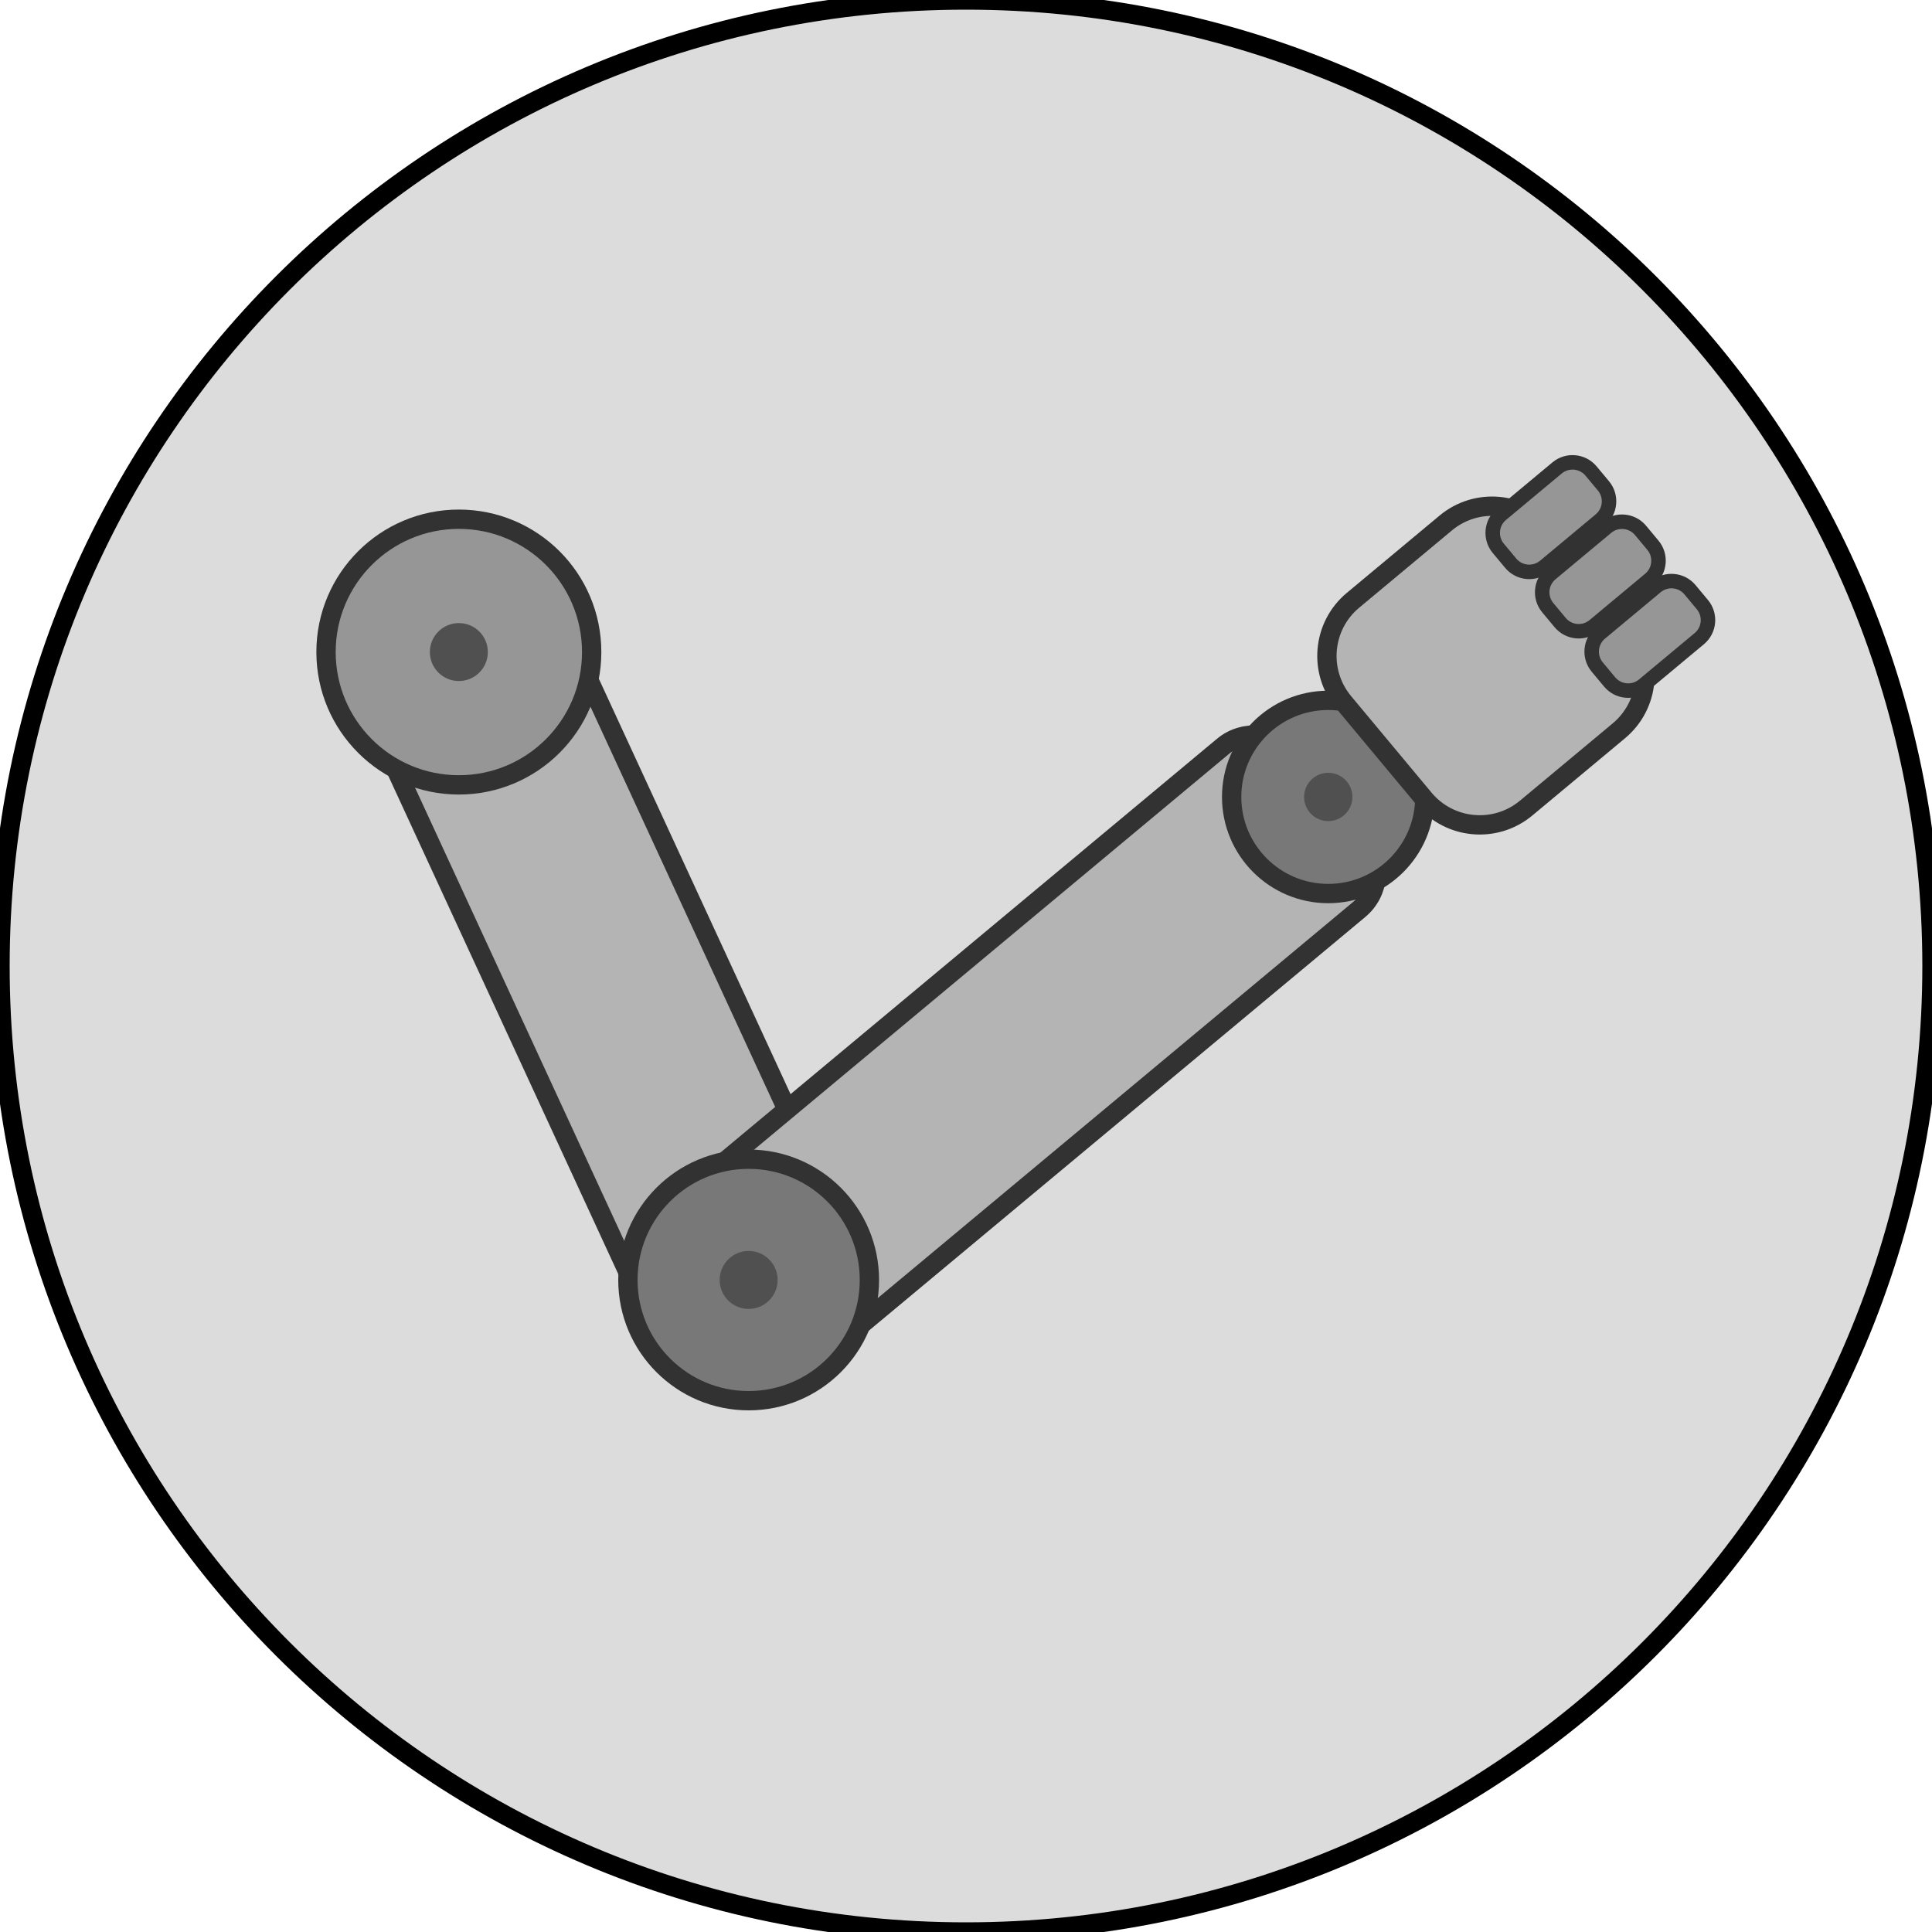
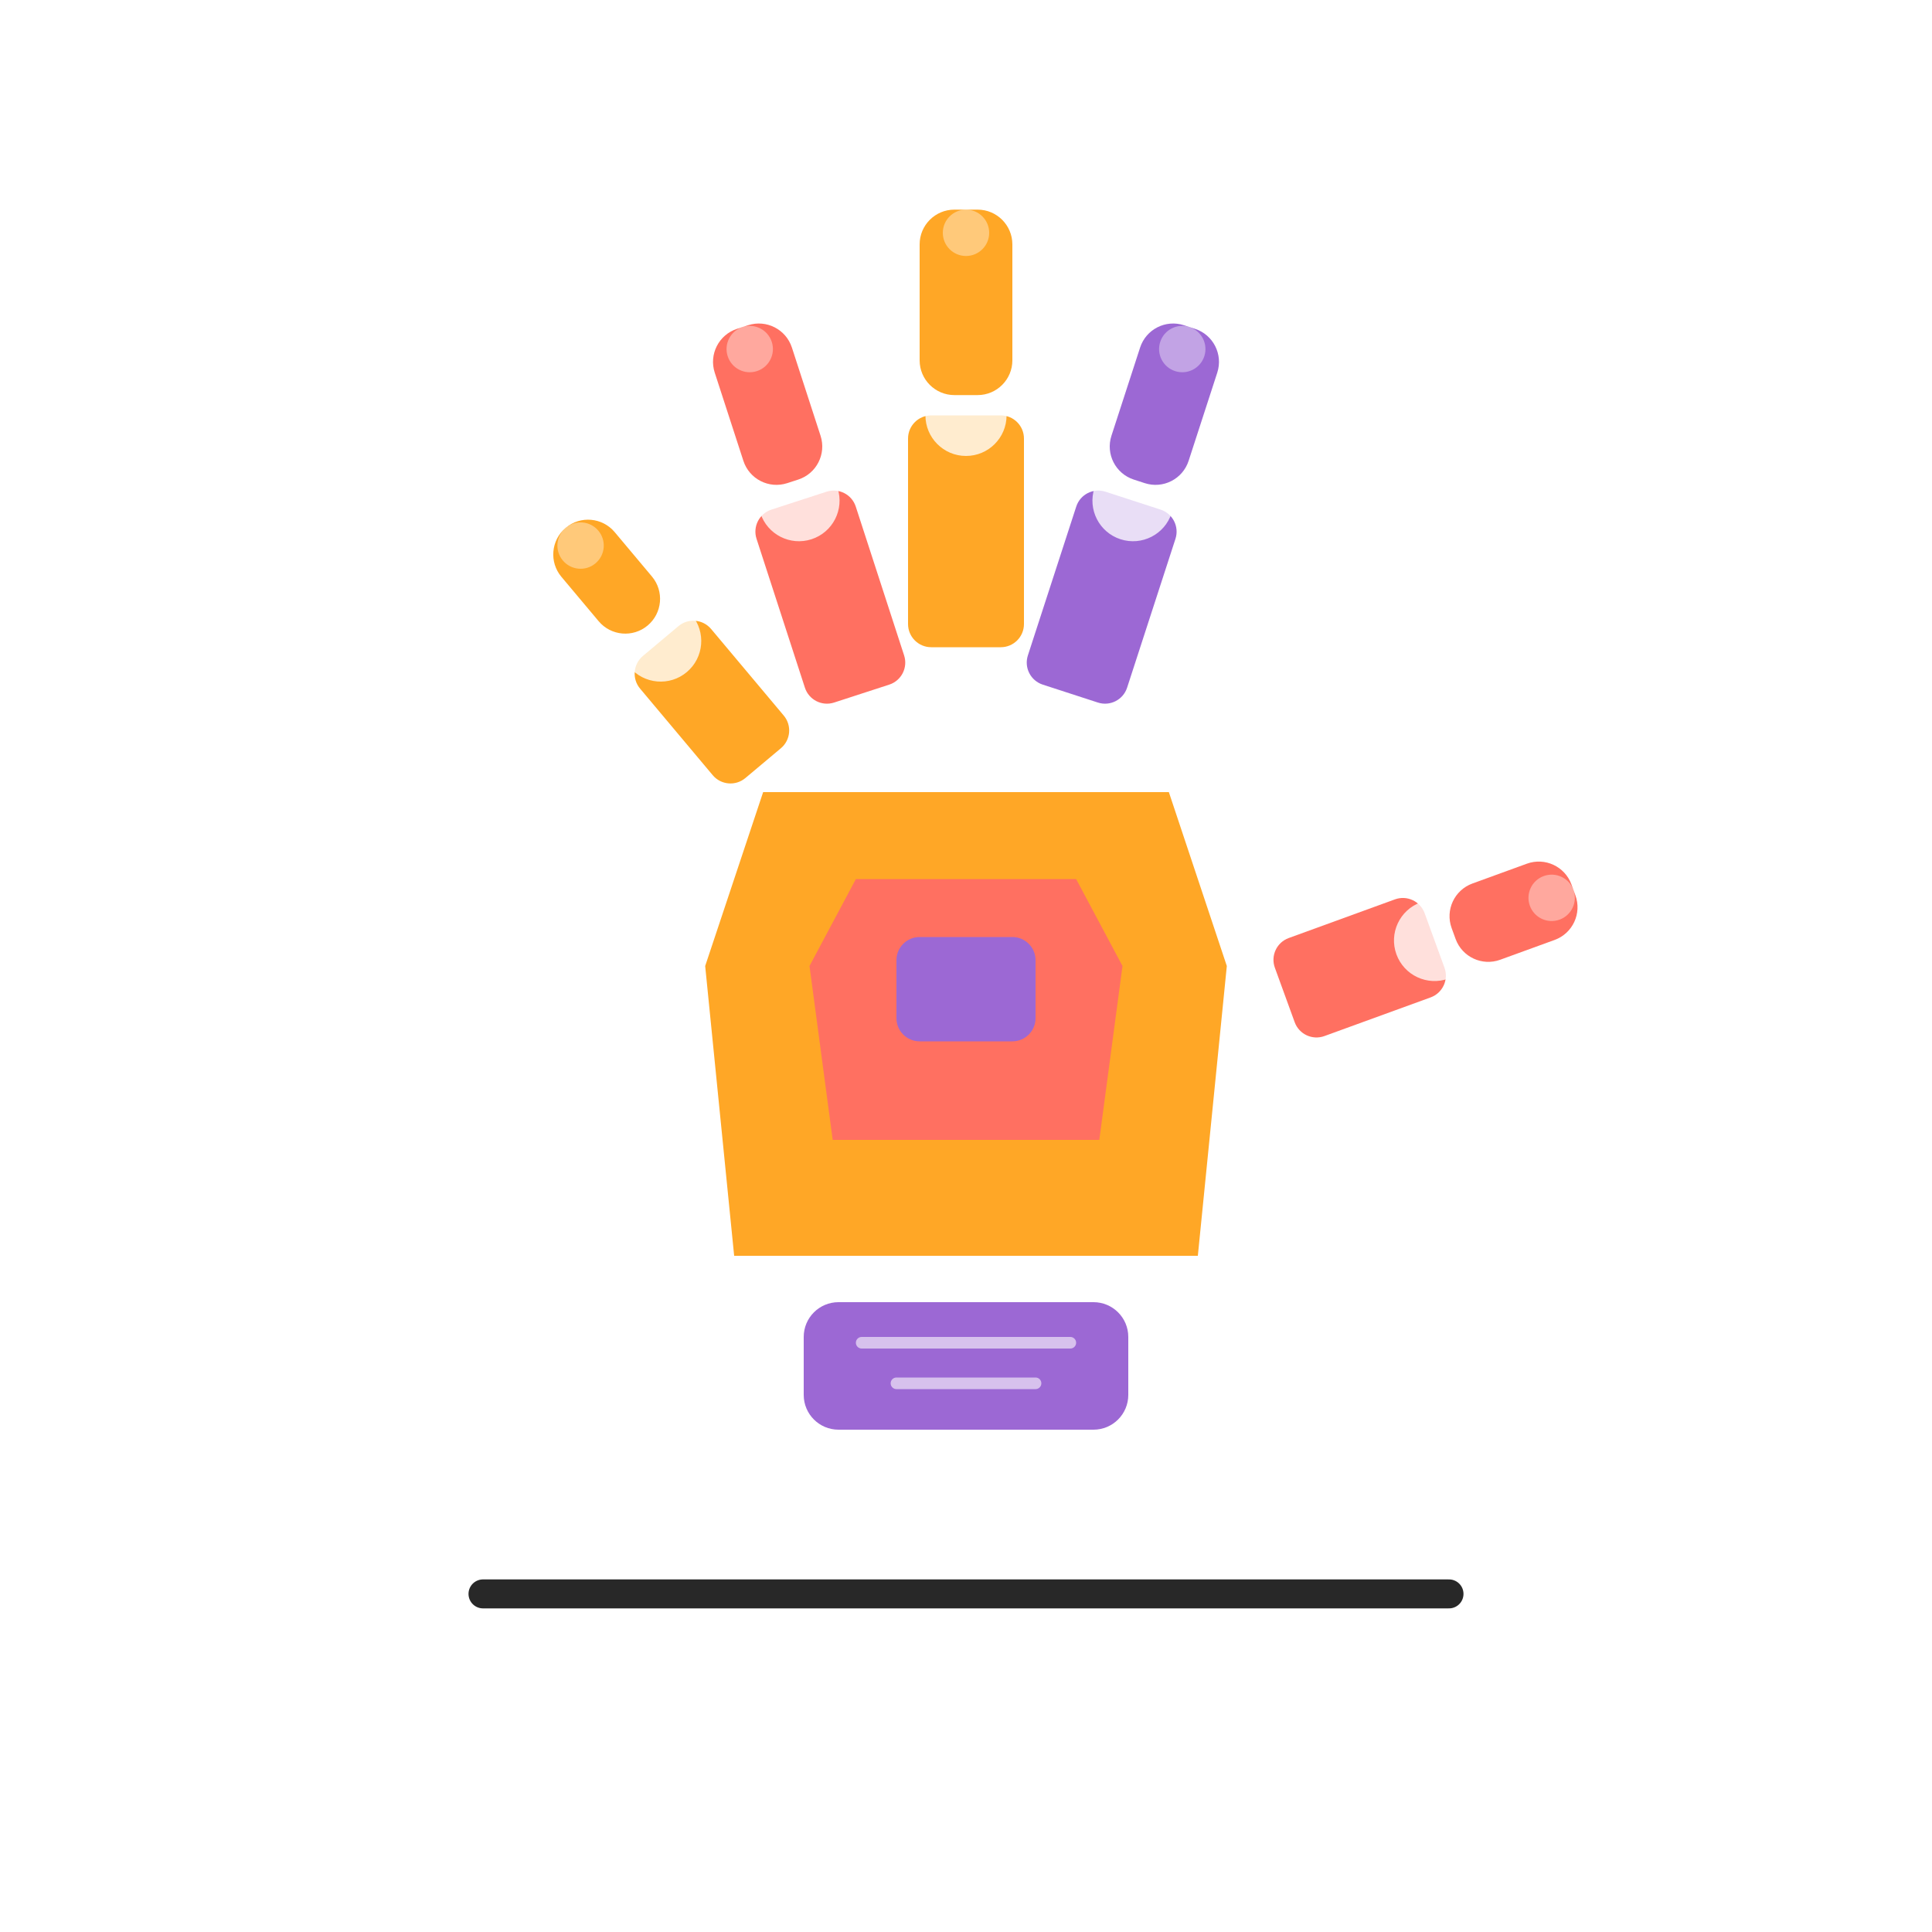
- <svg xmlns="http://www.w3.org/2000/svg" version="1.1" width="400" height="400" viewBox="0 0 400 400">
-   <defs />
-   <g>
-     <path fill="rgb(220,220,220)" stroke="rgb(0,0,0)" paint-order="fill stroke markers" d=" M 0 200 C 0 89.543 89.543 0 200 0 C 310.457 0 400 89.543 400 200 C 400 310.457 310.457 400 200 400 C 89.543 400 0 310.457 0 200" fill-opacity="1" stroke-opacity="1" stroke-linecap="round" stroke-miterlimit="10" stroke-width="4" stroke-dasharray="" />
-     <g>
-       <path fill="none" stroke="none" />
-       <path fill="rgb(180,180,180)" stroke="rgb(50,50,50)" paint-order="fill stroke markers" d=" M 119.166 134.86 L 170.785 246.701 L 170.785 246.701 A 10 10 0 0 1 165.896 259.971 L 144.104 270.029 L 144.104 270.029 A 10 10 0 0 1 130.834 265.14 L 79.215 153.299 L 79.215 153.299 A 10 10 0 0 1 84.104 140.029 L 105.896 129.971 L 105.896 129.971 A 10 10 0 0 1 119.166 134.86 Z" fill-opacity="1" stroke-opacity="1" stroke-linecap="round" stroke-miterlimit="10" stroke-width="4" stroke-dasharray="" />
-     </g>
-     <g>
-       <path fill="none" stroke="none" />
-       <path fill="rgb(180,180,180)" stroke="rgb(50,50,50)" paint-order="fill stroke markers" d=" M 148.598 241.697 L 253.234 154.501 L 253.234 154.501 A 10 10 0 0 1 267.318 155.781 L 282.682 174.219 L 282.682 174.219 A 10 10 0 0 1 281.402 188.303 L 176.766 275.499 L 176.766 275.499 A 10 10 0 0 1 162.682 274.219 L 147.318 255.781 L 147.318 255.781 A 10 10 0 0 1 148.598 241.697 Z" fill-opacity="1" stroke-opacity="1" stroke-linecap="round" stroke-miterlimit="10" stroke-width="4" stroke-dasharray="" />
-     </g>
-     <path fill="rgb(150,150,150)" stroke="rgb(50,50,50)" paint-order="fill stroke markers" d=" M 67.5 135 C 67.5 119.812 79.812 107.5 95 107.5 C 110.188 107.5 122.5 119.812 122.5 135 C 122.5 150.188 110.188 162.5 95 162.5 C 79.812 162.5 67.5 150.188 67.5 135" fill-opacity="1" stroke-opacity="1" stroke-linecap="round" stroke-miterlimit="10" stroke-width="4" stroke-dasharray="" />
-     <path fill="rgb(120,120,120)" stroke="rgb(50,50,50)" paint-order="fill stroke markers" d=" M 130 265 C 130 251.193 141.193 240 155 240 C 168.807 240 180 251.193 180 265 C 180 278.807 168.807 290 155 290 C 141.193 290 130 278.807 130 265" fill-opacity="1" stroke-opacity="1" stroke-linecap="round" stroke-miterlimit="10" stroke-width="4" stroke-dasharray="" />
-     <path fill="rgb(120,120,120)" stroke="rgb(50,50,50)" paint-order="fill stroke markers" d=" M 255 165 C 255 153.954 263.954 145 275 145 C 286.046 145 295 153.954 295 165 C 295 176.046 286.046 185 275 185 C 263.954 185 255 176.046 255 165" fill-opacity="1" stroke-opacity="1" stroke-linecap="round" stroke-miterlimit="10" stroke-width="4" stroke-dasharray="" />
-     <g>
-       <path fill="none" stroke="none" />
-       <path fill="rgb(180,180,180)" stroke="rgb(50,50,50)" paint-order="fill stroke markers" d=" M 280.121 124.284 L 299.327 108.28 L 299.327 108.28 A 15 15 0 0 1 320.453 110.2 L 337.098 130.174 L 337.098 130.174 A 15 15 0 0 1 335.177 151.3 L 315.972 167.305 L 315.972 167.305 A 15 15 0 0 1 294.846 165.384 L 278.201 145.41 L 278.201 145.41 A 15 15 0 0 1 280.121 124.284 Z" fill-opacity="1" stroke-opacity="1" stroke-linecap="round" stroke-miterlimit="10" stroke-width="4" stroke-dasharray="" />
-       <path fill="none" stroke="none" />
-       <path fill="rgb(150,150,150)" stroke="rgb(50,50,50)" paint-order="fill stroke markers" d=" M 310.85 106.487 L 322.374 96.884 L 322.374 96.884 A 5 5 0 0 1 329.416 97.525 L 331.976 100.597 L 331.976 100.597 A 5 5 0 0 1 331.336 107.639 L 319.813 117.242 L 319.813 117.242 A 5 5 0 0 1 312.771 116.602 L 310.21 113.529 L 310.21 113.529 A 5 5 0 0 1 310.85 106.487 Z" fill-opacity="1" stroke-opacity="1" stroke-linecap="round" stroke-miterlimit="10" stroke-width="3" stroke-dasharray="" />
-       <path fill="none" stroke="none" />
-       <path fill="rgb(150,150,150)" stroke="rgb(50,50,50)" paint-order="fill stroke markers" d=" M 321.093 118.779 L 332.617 109.176 L 332.617 109.176 A 5 5 0 0 1 339.659 109.816 L 342.219 112.889 L 342.219 112.889 A 5 5 0 0 1 341.579 119.931 L 330.056 129.534 L 330.056 129.534 A 5 5 0 0 1 323.014 128.894 L 320.453 125.821 L 320.453 125.821 A 5 5 0 0 1 321.093 118.779 Z" fill-opacity="1" stroke-opacity="1" stroke-linecap="round" stroke-miterlimit="10" stroke-width="3" stroke-dasharray="" />
-       <path fill="none" stroke="none" />
-       <path fill="rgb(150,150,150)" stroke="rgb(50,50,50)" paint-order="fill stroke markers" d=" M 331.336 131.07 L 342.86 121.467 L 342.86 121.467 A 5 5 0 0 1 349.902 122.108 L 352.462 125.181 L 352.462 125.181 A 5 5 0 0 1 351.822 132.223 L 340.299 141.825 L 340.299 141.825 A 5 5 0 0 1 333.257 141.185 L 330.696 138.112 L 330.696 138.112 A 5 5 0 0 1 331.336 131.07 Z" fill-opacity="1" stroke-opacity="1" stroke-linecap="round" stroke-miterlimit="10" stroke-width="3" stroke-dasharray="" />
-     </g>
-     <path fill="rgb(80,80,80)" stroke="none" paint-order="stroke fill markers" d=" M 89 135 C 89 131.686 91.686 129 95 129 C 98.314 129 101 131.686 101 135 C 101 138.314 98.314 141 95 141 C 91.686 141 89 138.314 89 135" fill-opacity="1" />
-     <path fill="rgb(80,80,80)" stroke="none" paint-order="stroke fill markers" d=" M 149 265 C 149 261.686 151.686 259 155 259 C 158.314 259 161 261.686 161 265 C 161 268.314 158.314 271 155 271 C 151.686 271 149 268.314 149 265" fill-opacity="1" />
-     <path fill="rgb(80,80,80)" stroke="none" paint-order="stroke fill markers" d=" M 270 165 C 270 162.239 272.239 160 275 160 C 277.761 160 280 162.239 280 165 C 280 167.761 277.761 170 275 170 C 272.239 170 270 167.761 270 165" fill-opacity="1" />
+ <svg xmlns="http://www.w3.org/2000/svg" viewBox="0 0 400 400" width="400" height="400">
+   <defs>
+     <style>
+       .amber { fill: #FFA726; }
+       .coral { fill: #FF7061; }
+       .violet { fill: #9C68D4; }
+       .joint { fill: rgba(255, 255, 255, 0.78); }
+       .glow { fill: rgba(255, 255, 255, 0.39); }
+       .wrist-line { stroke: rgba(255, 255, 255, 0.59); stroke-width: 2.4; stroke-linecap: round; }
+       .signature { stroke: #282828; stroke-width: 6; stroke-linecap: round; }
+     </style>
+   </defs>
+   <polygon class="amber" points="158,164 242,164 254,200 248,260 152,260 146,200" />
+   <polygon class="coral" points="177.2,182 222.8,182 232.4,200 227.6,236 172.4,236 167.6,200" />
+   <rect class="violet" x="185.6" y="194" width="28.8" height="21.6" rx="4.8" />
+   <g transform="translate(200, 134) rotate(-90)">
+     <rect class="amber" x="0" y="-12" width="48" height="24" rx="4.8" />
+     <ellipse class="joint" cx="48" cy="0" rx="8.4" ry="8.4" />
+     <rect class="amber" x="52.2" y="-9.6" width="38.4" height="19.2" rx="7.2" />
+     <ellipse class="glow" cx="85.8" cy="0" rx="4.8" ry="4.8" />
  </g>
+   <g transform="translate(178.4, 143.6) rotate(-108)">
+     <rect class="coral" x="0" y="-10.8" width="42" height="21.6" rx="4.8" />
+     <ellipse class="joint" cx="42" cy="0" rx="8.4" ry="8.4" />
+     <rect class="coral" x="46.2" y="-8.4" width="33.6" height="16.8" rx="7.2" />
+     <ellipse class="glow" cx="75" cy="0" rx="4.8" ry="4.8" />
+   </g>
+   <g transform="translate(221.6, 143.6) rotate(-72)">
+     <rect class="violet" x="0" y="-10.8" width="42" height="21.6" rx="4.8" />
+     <ellipse class="joint" cx="42" cy="0" rx="8.4" ry="8.4" />
+     <rect class="violet" x="46.2" y="-8.4" width="33.6" height="16.8" rx="7.2" />
+     <ellipse class="glow" cx="75" cy="0" rx="4.8" ry="4.8" />
+   </g>
+   <g transform="translate(158, 158) rotate(-130)">
+     <rect class="amber" x="0" y="-9.6" width="33" height="19.2" rx="4.8" />
+     <ellipse class="joint" cx="33" cy="0" rx="8.4" ry="8.4" />
+     <rect class="amber" x="37.2" y="-7.2" width="26.4" height="14.4" rx="7.2" />
+     <ellipse class="glow" cx="58.8" cy="0" rx="4.8" ry="4.8" />
+   </g>
+   <g transform="translate(266, 206) rotate(-20)">
+     <rect class="coral" x="0" y="-10.8" width="33" height="21.6" rx="4.8" />
+     <ellipse class="joint" cx="33" cy="0" rx="8.4" ry="8.4" />
+     <rect class="coral" x="37.2" y="-8.4" width="26.4" height="16.8" rx="7.2" />
+     <ellipse class="glow" cx="58.8" cy="0" rx="4.8" ry="4.8" />
+   </g>
+   <rect class="violet" x="166.4" y="269.6" width="67.2" height="26.4" rx="7.2" />
+   <line class="wrist-line" x1="178.4" y1="278" x2="221.6" y2="278" />
+   <line class="wrist-line" x1="185.6" y1="286.4" x2="214.4" y2="286.4" />
+   <line class="signature" x1="100" y1="330" x2="300" y2="330" />
</svg>
